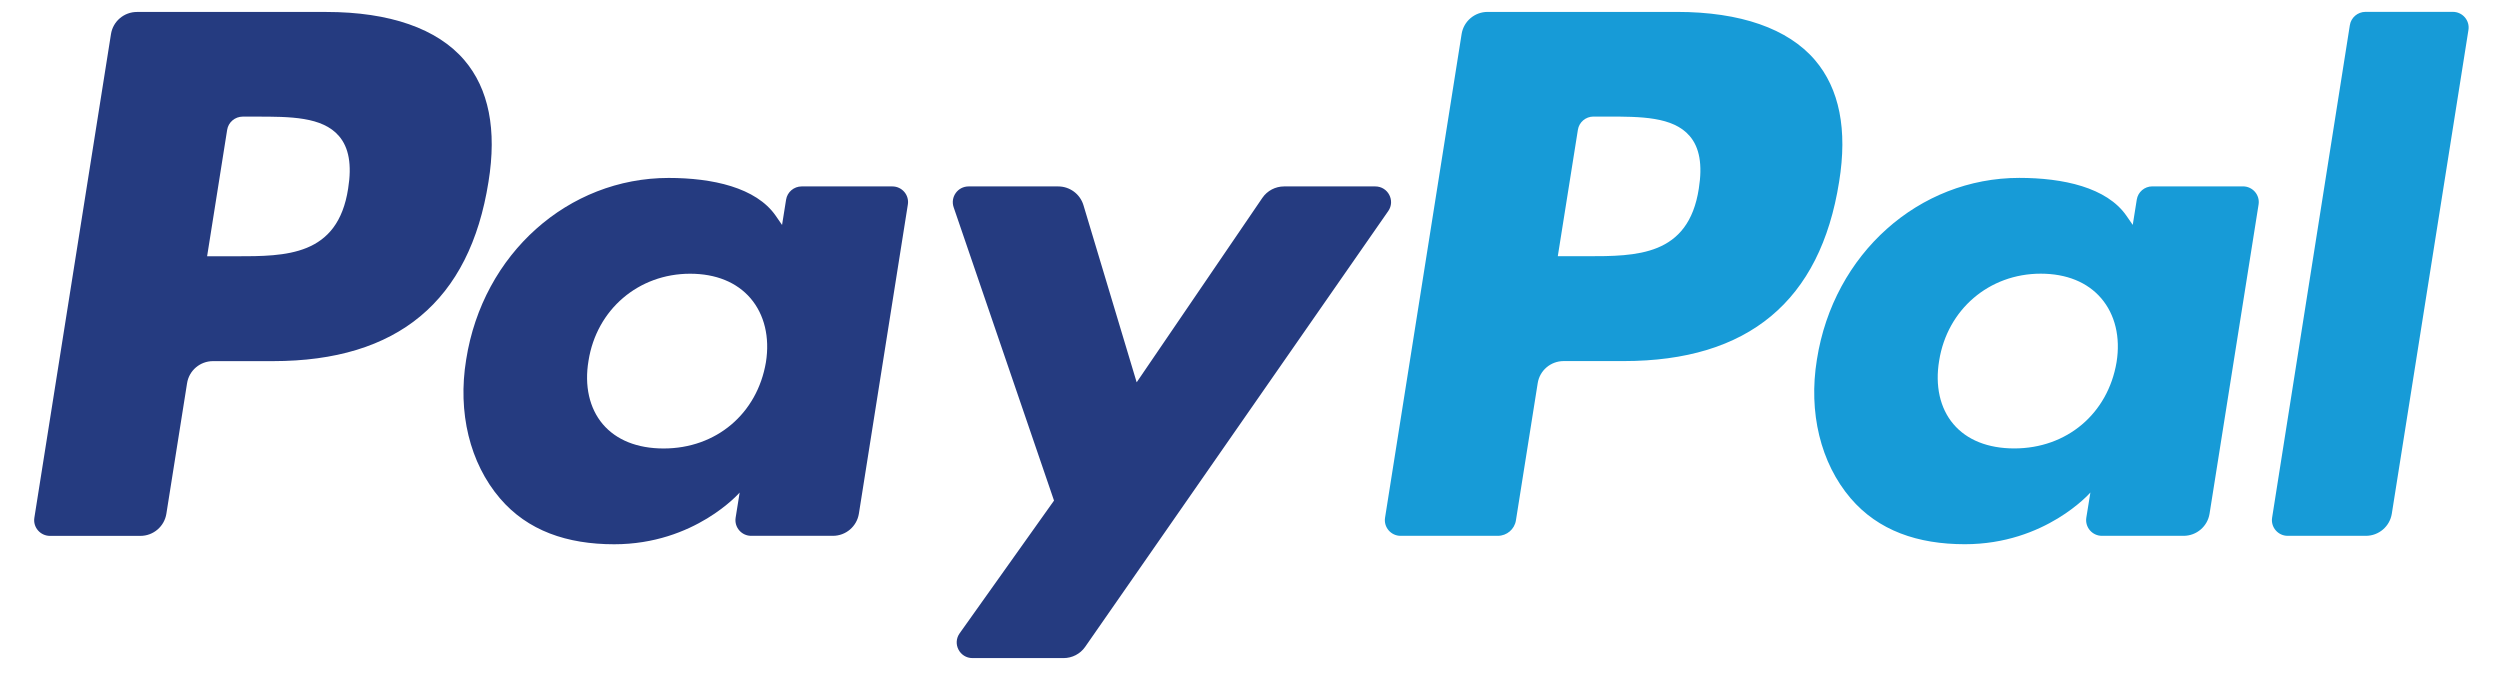
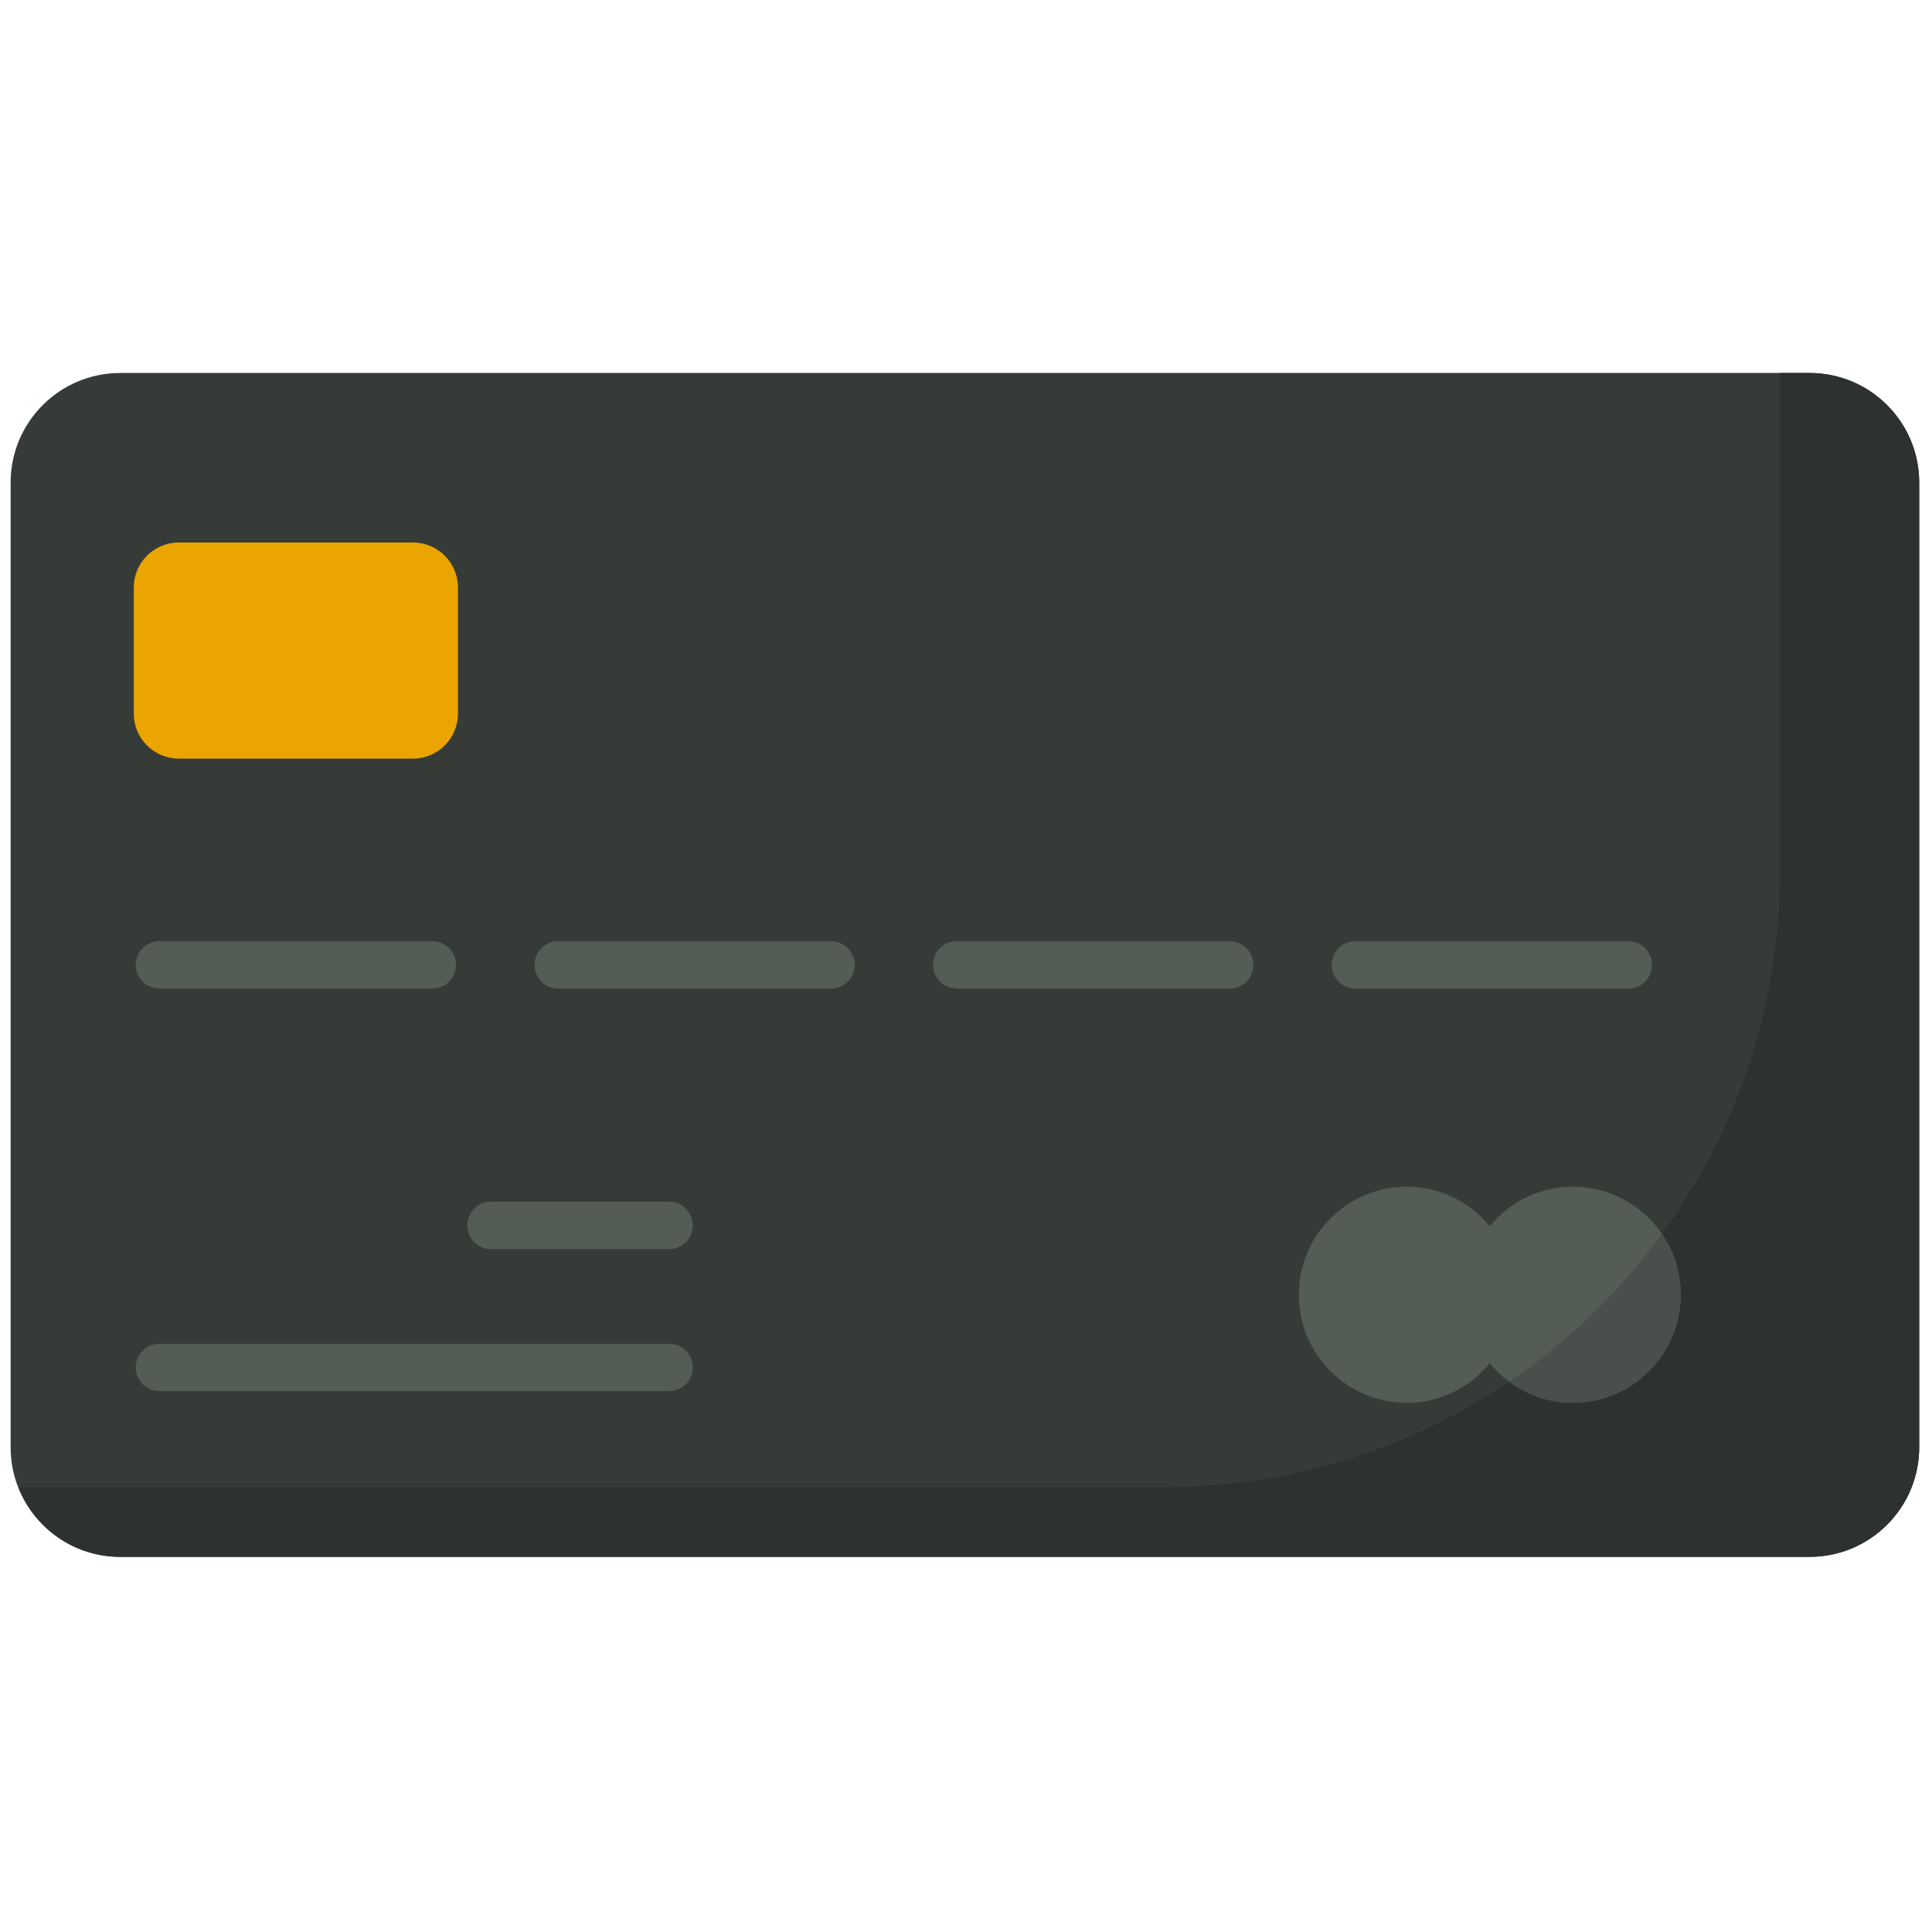
- <svg xmlns="http://www.w3.org/2000/svg" width="51" height="14" viewBox="0 0 51 14" fill="none">
-   <path fill-rule="evenodd" clip-rule="evenodd" d="M6.657 0.244H2.794C2.53 0.244 2.305 0.435 2.264 0.695L0.701 10.562C0.67 10.756 0.822 10.932 1.02 10.932H2.864C3.128 10.932 3.353 10.74 3.394 10.48L3.816 7.819C3.856 7.558 4.082 7.367 4.345 7.367H5.568C8.113 7.367 9.581 6.141 9.965 3.71C10.138 2.647 9.972 1.811 9.472 1.226C8.923 0.584 7.949 0.244 6.657 0.244ZM7.102 3.847C6.891 5.228 5.832 5.228 4.808 5.228H4.225L4.634 2.649C4.658 2.494 4.794 2.379 4.952 2.379H5.219C5.917 2.379 6.575 2.379 6.915 2.775C7.118 3.011 7.18 3.362 7.102 3.847ZM18.204 3.803H16.354C16.196 3.803 16.06 3.918 16.036 4.074L15.954 4.589L15.825 4.402C15.424 3.823 14.531 3.63 13.64 3.63C11.595 3.63 9.85 5.172 9.51 7.335C9.333 8.414 9.584 9.446 10.199 10.166C10.762 10.827 11.569 11.103 12.529 11.103C14.176 11.103 15.089 10.048 15.089 10.048L15.007 10.56C14.976 10.756 15.127 10.931 15.324 10.931H16.99C17.255 10.931 17.479 10.74 17.521 10.48L18.52 4.173C18.552 3.979 18.401 3.803 18.204 3.803ZM15.625 7.389C15.447 8.442 14.608 9.149 13.538 9.149C13.001 9.149 12.572 8.977 12.296 8.652C12.023 8.329 11.919 7.869 12.006 7.357C12.172 6.313 13.025 5.584 14.079 5.584C14.604 5.584 15.031 5.758 15.312 6.086C15.594 6.417 15.706 6.879 15.625 7.389ZM26.196 3.803H28.055C28.316 3.803 28.468 4.094 28.32 4.306L22.137 13.196C22.037 13.34 21.872 13.425 21.696 13.425H19.839C19.578 13.425 19.425 13.132 19.577 12.919L21.502 10.212L19.454 4.227C19.384 4.019 19.538 3.803 19.76 3.803H21.586C21.824 3.803 22.033 3.958 22.102 4.184L23.188 7.799L25.752 4.037C25.852 3.89 26.019 3.803 26.196 3.803Z" fill="#253B80" />
-   <path fill-rule="evenodd" clip-rule="evenodd" d="M46.351 10.561L47.937 0.513C47.961 0.358 48.097 0.243 48.254 0.242H50.039C50.236 0.242 50.388 0.418 50.356 0.613L48.793 10.479C48.752 10.739 48.528 10.931 48.263 10.931H46.669C46.472 10.931 46.32 10.755 46.351 10.561ZM34.21 0.243H30.347C30.083 0.243 29.858 0.434 29.817 0.694L28.255 10.561C28.224 10.755 28.375 10.931 28.572 10.931H30.555C30.739 10.931 30.897 10.797 30.925 10.615L31.369 7.818C31.409 7.557 31.635 7.366 31.898 7.366H33.121C35.666 7.366 37.134 6.14 37.518 3.709C37.691 2.646 37.525 1.81 37.025 1.225C36.476 0.583 35.503 0.243 34.21 0.243ZM34.656 3.846C34.445 5.227 33.386 5.227 32.362 5.227H31.779L32.189 2.648C32.213 2.493 32.348 2.378 32.506 2.378H32.773C33.471 2.378 34.129 2.378 34.469 2.774C34.672 3.01 34.733 3.361 34.656 3.846ZM45.756 3.802H43.908C43.749 3.802 43.614 3.917 43.59 4.073L43.508 4.588L43.379 4.401C42.978 3.822 42.086 3.629 41.194 3.629C39.15 3.629 37.405 5.171 37.065 7.334C36.889 8.413 37.139 9.445 37.753 10.165C38.318 10.826 39.124 11.102 40.083 11.102C41.73 11.102 42.644 10.047 42.644 10.047L42.561 10.559C42.53 10.755 42.681 10.931 42.88 10.931H44.545C44.809 10.931 45.034 10.739 45.075 10.479L46.075 4.172C46.106 3.978 45.955 3.802 45.756 3.802ZM43.178 7.388C43.001 8.441 42.161 9.148 41.091 9.148C40.555 9.148 40.124 8.976 39.849 8.651C39.575 8.328 39.473 7.868 39.559 7.356C39.726 6.313 40.578 5.583 41.631 5.583C42.157 5.583 42.584 5.757 42.865 6.085C43.148 6.416 43.26 6.879 43.178 7.388Z" fill="#179BD7" />
+ <svg xmlns="http://www.w3.org/2000/svg" version="1.1" width="256" height="256" viewBox="0 0 256 256" xml:space="preserve">
+   <g style="stroke: none; stroke-width: 0; stroke-dasharray: none; stroke-linecap: butt; stroke-linejoin: miter; stroke-miterlimit: 10; fill: none; fill-rule: nonzero; opacity: 1;" transform="translate(1.406593 1.406593) scale(2.81 2.81)">
+     <path d="M 84.83 72.913 H 5.17 c -2.855 0 -5.17 -2.315 -5.17 -5.17 V 22.257 c 0 -2.855 2.315 -5.17 5.17 -5.17 h 79.66 c 2.855 0 5.17 2.315 5.17 5.17 v 45.485 C 90 70.598 87.685 72.913 84.83 72.913 z" style="stroke: none; stroke-width: 1; stroke-dasharray: none; stroke-linecap: butt; stroke-linejoin: miter; stroke-miterlimit: 10; fill: rgb(54,59,56); fill-rule: nonzero; opacity: 1;" transform=" matrix(1 0 0 1 0 0) " stroke-linecap="round" />
+     <path d="M 84.83 17.087 h -1.404 v 23.531 c 0 16.021 -12.987 29.008 -29.008 29.008 H 0.366 c 0.754 1.922 2.615 3.287 4.804 3.287 h 79.66 c 2.855 0 5.17 -2.315 5.17 -5.17 V 22.257 C 90 19.402 87.685 17.087 84.83 17.087 z" style="stroke: none; stroke-width: 1; stroke-dasharray: none; stroke-linecap: butt; stroke-linejoin: miter; stroke-miterlimit: 10; fill: rgb(46,50,47); fill-rule: nonzero; opacity: 1;" transform=" matrix(1 0 0 1 0 0) " stroke-linecap="round" />
+     <path d="M 18.972 35.272 H 7.931 c -1.173 0 -2.123 -0.951 -2.123 -2.123 v -5.945 c 0 -1.173 0.951 -2.123 2.123 -2.123 h 11.041 c 1.173 0 2.123 0.951 2.123 2.123 v 5.945 C 21.095 34.321 20.145 35.272 18.972 35.272 z" style="stroke: none; stroke-width: 1; stroke-dasharray: none; stroke-linecap: butt; stroke-linejoin: miter; stroke-miterlimit: 10; fill: rgb(234,165,0); fill-rule: nonzero; opacity: 1;" transform=" matrix(1 0 0 1 0 0) " stroke-linecap="round" />
+     <path d="M 19.885 46.116 H 7.018 c -0.617 0 -1.117 -0.499 -1.117 -1.117 s 0.5 -1.117 1.117 -1.117 h 12.868 c 0.617 0 1.117 0.499 1.117 1.117 S 20.502 46.116 19.885 46.116 z" style="stroke: none; stroke-width: 1; stroke-dasharray: none; stroke-linecap: butt; stroke-linejoin: miter; stroke-miterlimit: 10; fill: rgb(84,92,86); fill-rule: nonzero; opacity: 1;" transform=" matrix(1 0 0 1 0 0) " stroke-linecap="round" />
+     <path d="M 38.684 46.116 H 25.817 c -0.617 0 -1.117 -0.499 -1.117 -1.117 s 0.5 -1.117 1.117 -1.117 h 12.868 c 0.617 0 1.117 0.499 1.117 1.117 S 39.301 46.116 38.684 46.116 z" style="stroke: none; stroke-width: 1; stroke-dasharray: none; stroke-linecap: butt; stroke-linejoin: miter; stroke-miterlimit: 10; fill: rgb(84,92,86); fill-rule: nonzero; opacity: 1;" transform=" matrix(1 0 0 1 0 0) " stroke-linecap="round" />
+     <path d="M 57.484 46.116 H 44.615 c -0.617 0 -1.117 -0.499 -1.117 -1.117 s 0.499 -1.117 1.117 -1.117 h 12.869 c 0.617 0 1.117 0.499 1.117 1.117 S 58.101 46.116 57.484 46.116 z" style="stroke: none; stroke-width: 1; stroke-dasharray: none; stroke-linecap: butt; stroke-linejoin: miter; stroke-miterlimit: 10; fill: rgb(84,92,86); fill-rule: nonzero; opacity: 1;" transform=" matrix(1 0 0 1 0 0) " stroke-linecap="round" />
+     <path d="M 76.283 46.116 H 63.414 c -0.617 0 -1.117 -0.499 -1.117 -1.117 s 0.499 -1.117 1.117 -1.117 h 12.869 c 0.617 0 1.117 0.499 1.117 1.117 S 76.9 46.116 76.283 46.116 z" style="stroke: none; stroke-width: 1; stroke-dasharray: none; stroke-linecap: butt; stroke-linejoin: miter; stroke-miterlimit: 10; fill: rgb(84,92,86); fill-rule: nonzero; opacity: 1;" transform=" matrix(1 0 0 1 0 0) " stroke-linecap="round" />
+     <path d="M 31.052 65.099 H 7.018 c -0.617 0 -1.117 -0.499 -1.117 -1.117 c 0 -0.617 0.5 -1.117 1.117 -1.117 h 24.034 c 0.617 0 1.117 0.499 1.117 1.117 C 32.169 64.6 31.669 65.099 31.052 65.099 z" style="stroke: none; stroke-width: 1; stroke-dasharray: none; stroke-linecap: butt; stroke-linejoin: miter; stroke-miterlimit: 10; fill: rgb(84,92,86); fill-rule: nonzero; opacity: 1;" transform=" matrix(1 0 0 1 0 0) " stroke-linecap="round" />
+     <path d="M 31.052 58.399 h -8.401 c -0.617 0 -1.117 -0.499 -1.117 -1.117 s 0.5 -1.117 1.117 -1.117 h 8.401 c 0.617 0 1.117 0.499 1.117 1.117 S 31.669 58.399 31.052 58.399 z" style="stroke: none; stroke-width: 1; stroke-dasharray: none; stroke-linecap: butt; stroke-linejoin: miter; stroke-miterlimit: 10; fill: rgb(84,92,86); fill-rule: nonzero; opacity: 1;" transform=" matrix(1 0 0 1 0 0) " stroke-linecap="round" />
+     <path d="M 73.658 55.457 c -1.58 0 -2.974 0.734 -3.908 1.862 c -0.935 -1.128 -2.329 -1.862 -3.908 -1.862 c -2.814 0 -5.096 2.282 -5.096 5.096 c 0 2.814 2.282 5.096 5.096 5.096 c 1.58 0 2.974 -0.734 3.908 -1.862 c 0.935 1.128 2.329 1.862 3.908 1.862 c 2.814 0 5.096 -2.282 5.096 -5.096 C 78.754 57.738 76.472 55.457 73.658 55.457 z" style="stroke: none; stroke-width: 1; stroke-dasharray: none; stroke-linecap: butt; stroke-linejoin: miter; stroke-miterlimit: 10; fill: rgb(84,92,86); fill-rule: nonzero; opacity: 1;" transform=" matrix(1 0 0 1 0 0) " stroke-linecap="round" />
+     <path d="M 70.668 64.649 c 0.838 0.622 1.865 0.999 2.99 0.999 c 2.814 0 5.096 -2.282 5.096 -5.096 c 0 -1.064 -0.328 -2.05 -0.885 -2.867 C 75.889 60.401 73.454 62.762 70.668 64.649 z" style="stroke: none; stroke-width: 1; stroke-dasharray: none; stroke-linecap: butt; stroke-linejoin: miter; stroke-miterlimit: 10; fill: rgb(73,79,74); fill-rule: nonzero; opacity: 1;" transform=" matrix(1 0 0 1 0 0) " stroke-linecap="round" />
+   </g>
</svg>
